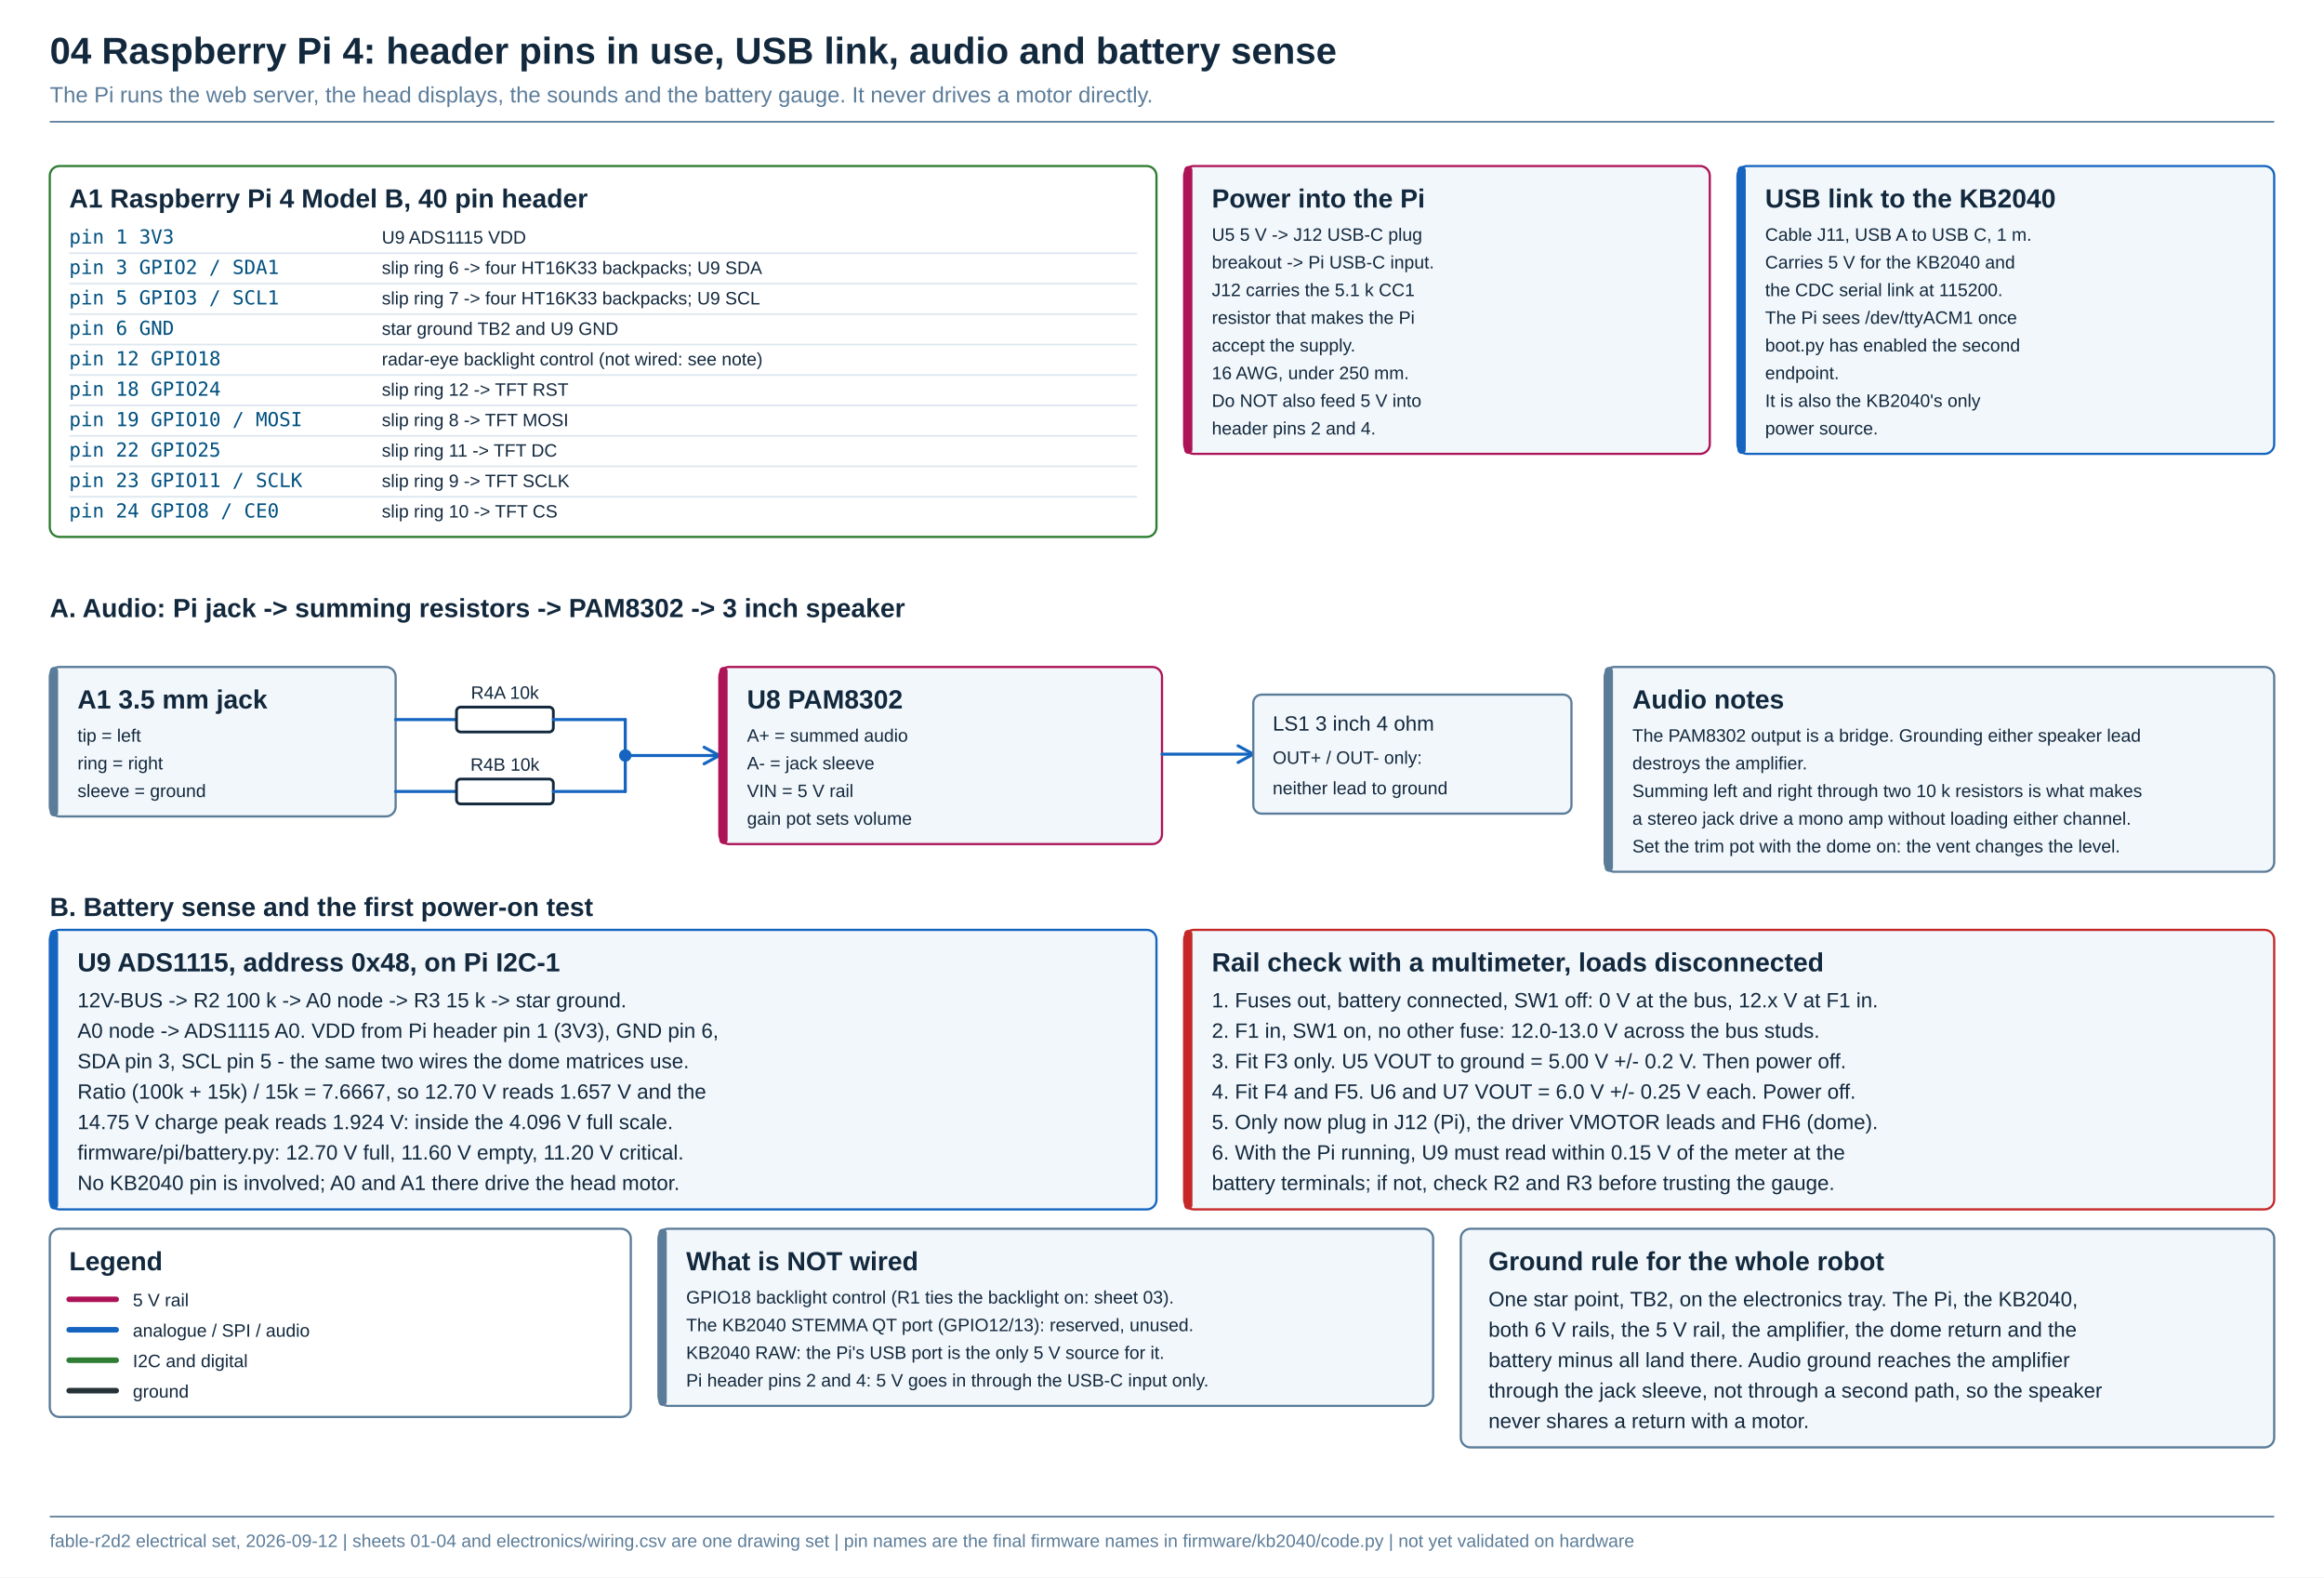
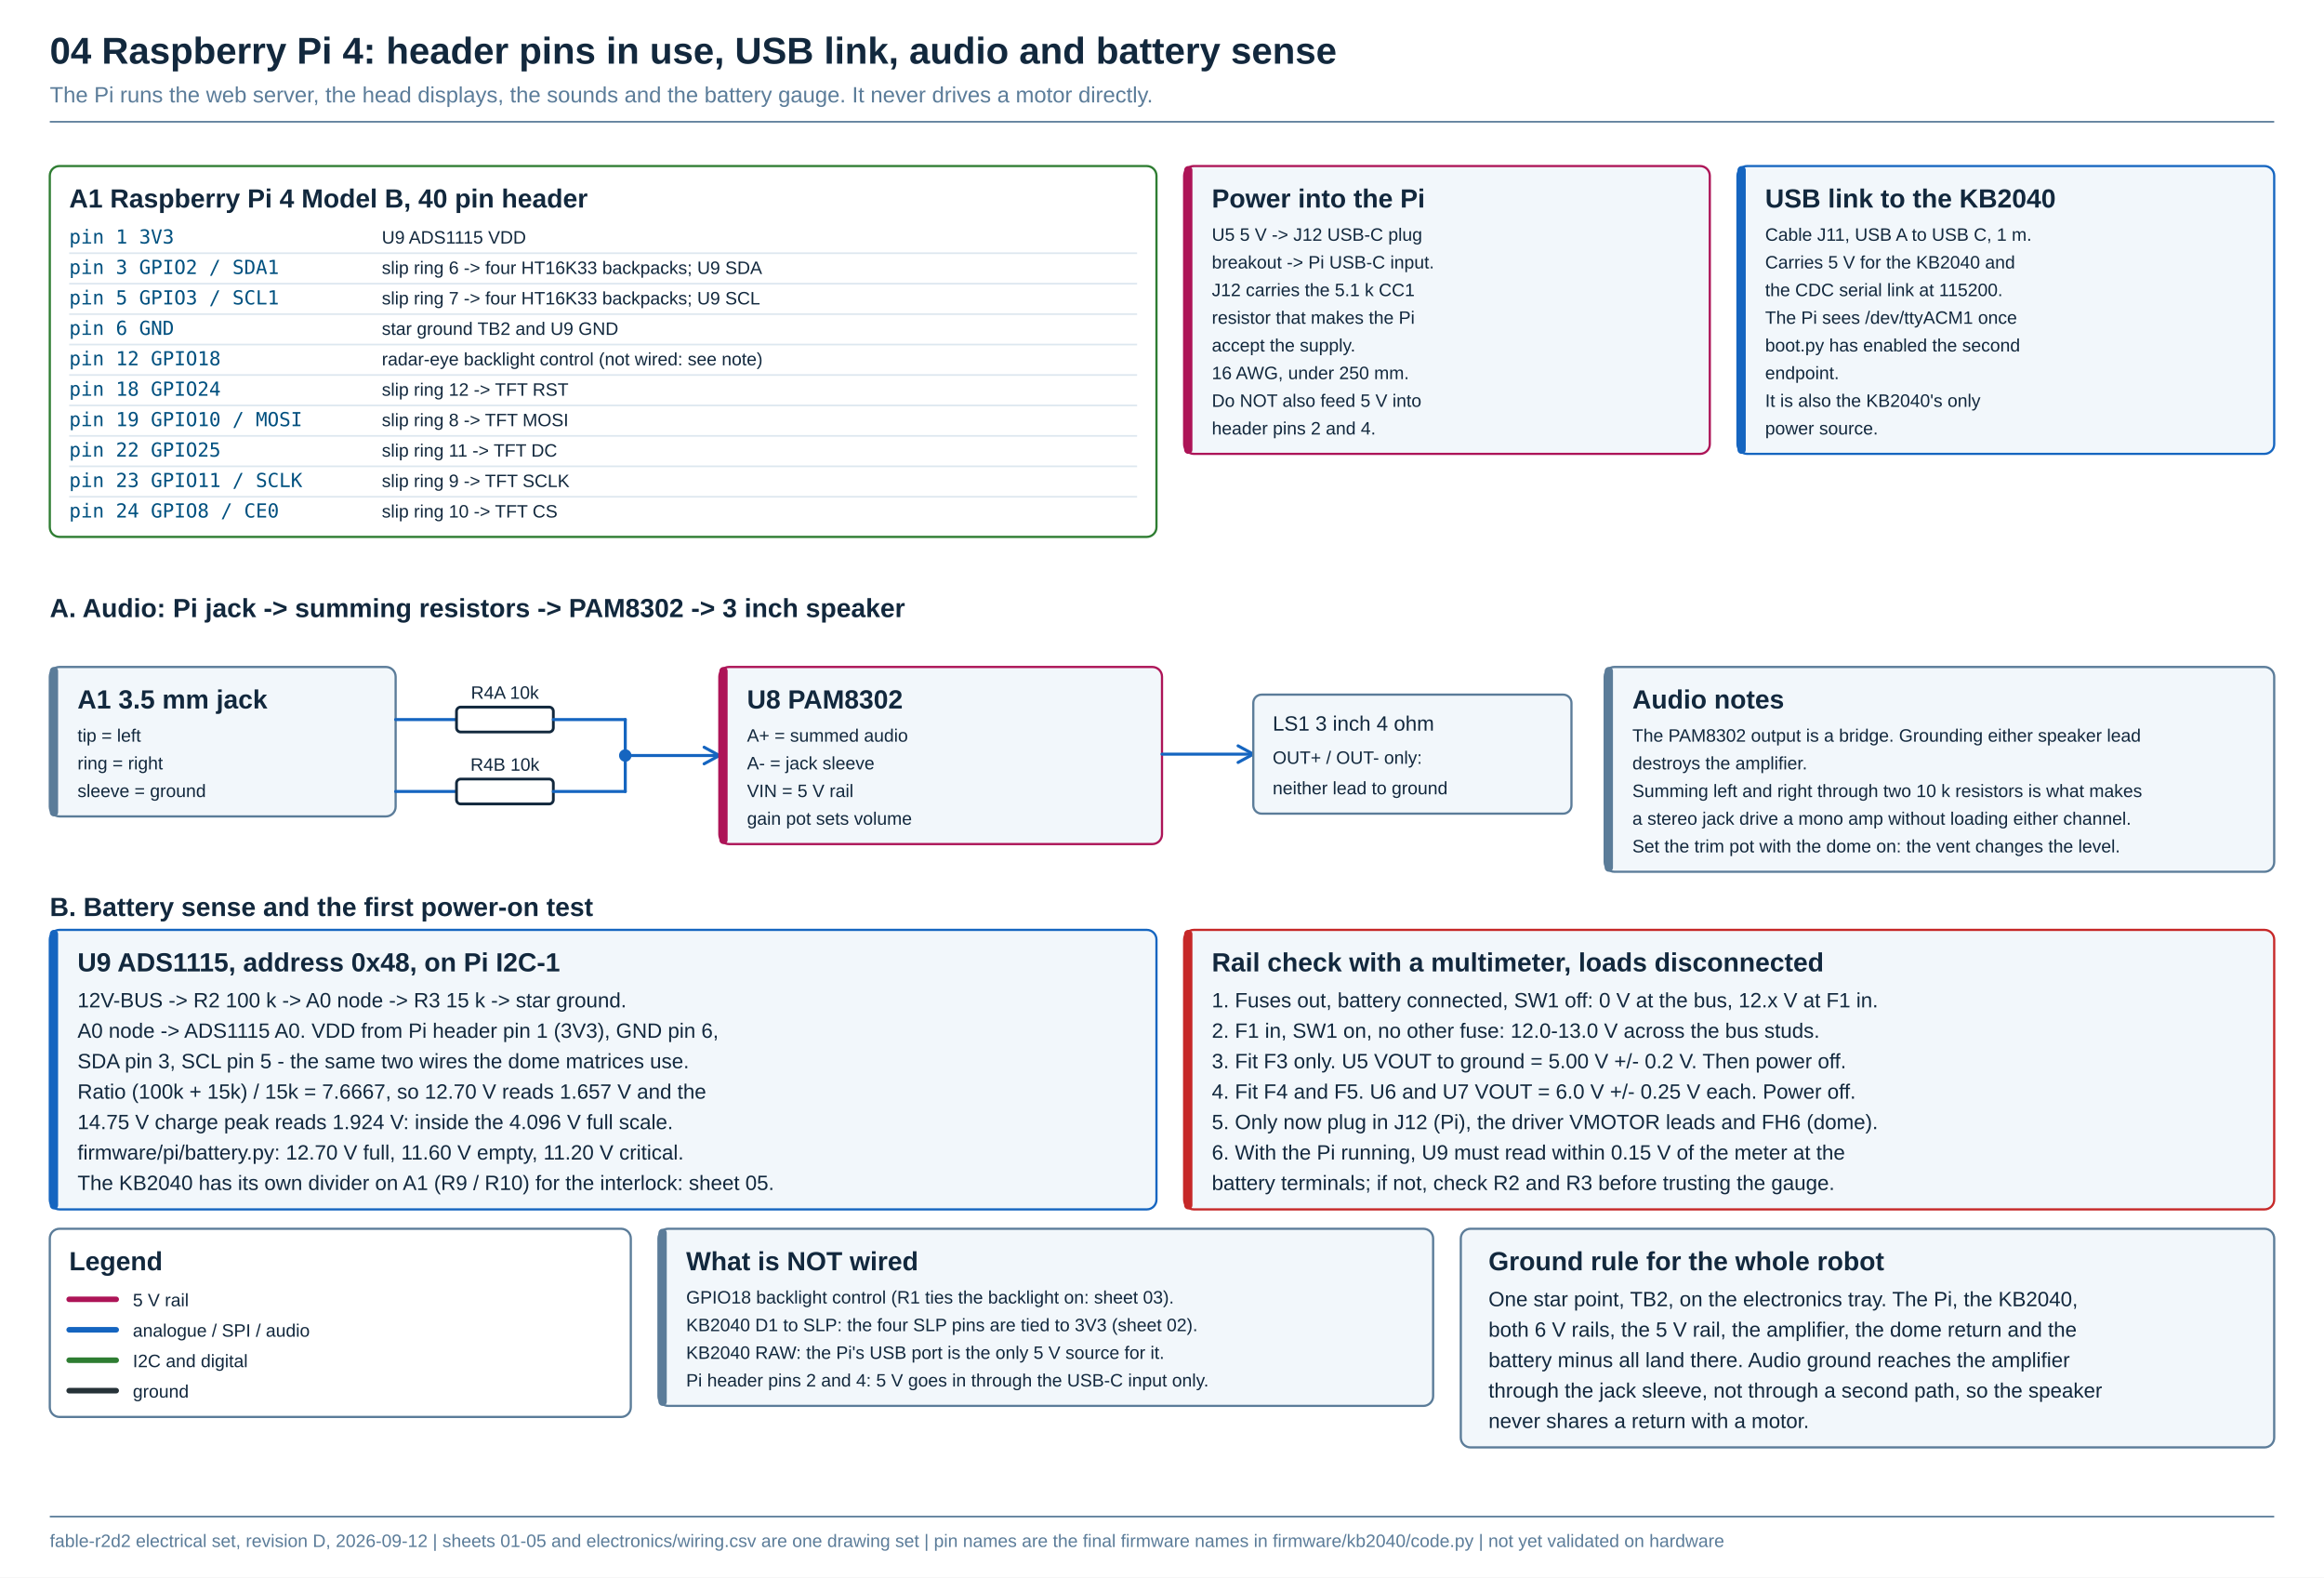
<svg xmlns="http://www.w3.org/2000/svg" width="1680" height="1140" viewBox="0 0 1680 1140">
  <rect width="1680" height="1140" fill="#ffffff" />
  <text x="36" y="46" font-family="Arial, Helvetica, sans-serif" font-size="27" font-weight="bold" fill="#12283d" text-anchor="start">04  Raspberry Pi 4: header pins in use, USB link, audio and battery sense</text>
  <text x="36" y="74" font-family="Arial, Helvetica, sans-serif" font-size="16" font-weight="normal" fill="#5b7c99" text-anchor="start">The Pi runs the web server, the head displays, the sounds and the battery gauge. It never drives a motor directly.</text>
  <line x1="36" y1="88" x2="1644" y2="88" stroke="#5b7c99" stroke-width="1.2" />
  <rect x="36" y="120" width="800" height="268" rx="7" fill="#ffffff" stroke="#2e7d32" stroke-width="1.6" />
  <text x="50" y="150" font-family="Arial, Helvetica, sans-serif" font-size="19" font-weight="bold" fill="#12283d" text-anchor="start">A1  Raspberry Pi 4 Model B, 40 pin header</text>
  <text x="50" y="176" font-family="Consolas, monospace" font-size="14" font-weight="normal" fill="#00507f" text-anchor="start">pin 1   3V3</text>
  <text x="276" y="176" font-family="Arial, Helvetica, sans-serif" font-size="13" font-weight="normal" fill="#12283d" text-anchor="start">U9 ADS1115 VDD</text>
  <line x1="50" y1="183" x2="822" y2="183" stroke="#dde7ef" stroke-width="1.2" />
  <text x="50" y="198" font-family="Consolas, monospace" font-size="14" font-weight="normal" fill="#00507f" text-anchor="start">pin 3   GPIO2 / SDA1</text>
  <text x="276" y="198" font-family="Arial, Helvetica, sans-serif" font-size="13" font-weight="normal" fill="#12283d" text-anchor="start">slip ring 6 -&gt; four HT16K33 backpacks; U9 SDA</text>
  <line x1="50" y1="205" x2="822" y2="205" stroke="#dde7ef" stroke-width="1.2" />
  <text x="50" y="220" font-family="Consolas, monospace" font-size="14" font-weight="normal" fill="#00507f" text-anchor="start">pin 5   GPIO3 / SCL1</text>
  <text x="276" y="220" font-family="Arial, Helvetica, sans-serif" font-size="13" font-weight="normal" fill="#12283d" text-anchor="start">slip ring 7 -&gt; four HT16K33 backpacks; U9 SCL</text>
  <line x1="50" y1="227" x2="822" y2="227" stroke="#dde7ef" stroke-width="1.2" />
  <text x="50" y="242" font-family="Consolas, monospace" font-size="14" font-weight="normal" fill="#00507f" text-anchor="start">pin 6   GND</text>
  <text x="276" y="242" font-family="Arial, Helvetica, sans-serif" font-size="13" font-weight="normal" fill="#12283d" text-anchor="start">star ground TB2 and U9 GND</text>
  <line x1="50" y1="249" x2="822" y2="249" stroke="#dde7ef" stroke-width="1.2" />
  <text x="50" y="264" font-family="Consolas, monospace" font-size="14" font-weight="normal" fill="#00507f" text-anchor="start">pin 12  GPIO18</text>
  <text x="276" y="264" font-family="Arial, Helvetica, sans-serif" font-size="13" font-weight="normal" fill="#12283d" text-anchor="start">radar-eye backlight control (not wired: see note)</text>
  <line x1="50" y1="271" x2="822" y2="271" stroke="#dde7ef" stroke-width="1.2" />
  <text x="50" y="286" font-family="Consolas, monospace" font-size="14" font-weight="normal" fill="#00507f" text-anchor="start">pin 18  GPIO24</text>
  <text x="276" y="286" font-family="Arial, Helvetica, sans-serif" font-size="13" font-weight="normal" fill="#12283d" text-anchor="start">slip ring 12 -&gt; TFT RST</text>
  <line x1="50" y1="293" x2="822" y2="293" stroke="#dde7ef" stroke-width="1.2" />
  <text x="50" y="308" font-family="Consolas, monospace" font-size="14" font-weight="normal" fill="#00507f" text-anchor="start">pin 19  GPIO10 / MOSI</text>
  <text x="276" y="308" font-family="Arial, Helvetica, sans-serif" font-size="13" font-weight="normal" fill="#12283d" text-anchor="start">slip ring 8 -&gt; TFT MOSI</text>
  <line x1="50" y1="315" x2="822" y2="315" stroke="#dde7ef" stroke-width="1.2" />
  <text x="50" y="330" font-family="Consolas, monospace" font-size="14" font-weight="normal" fill="#00507f" text-anchor="start">pin 22  GPIO25</text>
  <text x="276" y="330" font-family="Arial, Helvetica, sans-serif" font-size="13" font-weight="normal" fill="#12283d" text-anchor="start">slip ring 11 -&gt; TFT DC</text>
  <line x1="50" y1="337" x2="822" y2="337" stroke="#dde7ef" stroke-width="1.2" />
  <text x="50" y="352" font-family="Consolas, monospace" font-size="14" font-weight="normal" fill="#00507f" text-anchor="start">pin 23  GPIO11 / SCLK</text>
  <text x="276" y="352" font-family="Arial, Helvetica, sans-serif" font-size="13" font-weight="normal" fill="#12283d" text-anchor="start">slip ring 9 -&gt; TFT SCLK</text>
  <line x1="50" y1="359" x2="822" y2="359" stroke="#dde7ef" stroke-width="1.2" />
  <text x="50" y="374" font-family="Consolas, monospace" font-size="14" font-weight="normal" fill="#00507f" text-anchor="start">pin 24  GPIO8 / CE0</text>
  <text x="276" y="374" font-family="Arial, Helvetica, sans-serif" font-size="13" font-weight="normal" fill="#12283d" text-anchor="start">slip ring 10 -&gt; TFT CS</text>
  <rect x="856" y="120" width="380" height="208" rx="7" fill="#f2f7fb" stroke="#ad1457" stroke-width="1.6" />
  <rect x="856" y="120" width="6" height="208" rx="3" fill="#ad1457" />
  <text x="876" y="150" font-family="Arial, Helvetica, sans-serif" font-size="19" font-weight="bold" fill="#12283d" text-anchor="start">Power into the Pi</text>
  <text x="876" y="174" font-family="Arial, Helvetica, sans-serif" font-size="13" font-weight="normal" fill="#12283d" text-anchor="start">U5 5 V -&gt; J12 USB-C plug</text>
  <text x="876" y="194" font-family="Arial, Helvetica, sans-serif" font-size="13" font-weight="normal" fill="#12283d" text-anchor="start">breakout -&gt; Pi USB-C input.</text>
  <text x="876" y="214" font-family="Arial, Helvetica, sans-serif" font-size="13" font-weight="normal" fill="#12283d" text-anchor="start">J12 carries the 5.1 k CC1</text>
  <text x="876" y="234" font-family="Arial, Helvetica, sans-serif" font-size="13" font-weight="normal" fill="#12283d" text-anchor="start">resistor that makes the Pi</text>
  <text x="876" y="254" font-family="Arial, Helvetica, sans-serif" font-size="13" font-weight="normal" fill="#12283d" text-anchor="start">accept the supply.</text>
  <text x="876" y="274" font-family="Arial, Helvetica, sans-serif" font-size="13" font-weight="normal" fill="#12283d" text-anchor="start">16 AWG, under 250 mm.</text>
  <text x="876" y="294" font-family="Arial, Helvetica, sans-serif" font-size="13" font-weight="normal" fill="#12283d" text-anchor="start">Do NOT also feed 5 V into</text>
  <text x="876" y="314" font-family="Arial, Helvetica, sans-serif" font-size="13" font-weight="normal" fill="#12283d" text-anchor="start">header pins 2 and 4.</text>
  <rect x="1256" y="120" width="388" height="208" rx="7" fill="#f2f7fb" stroke="#1565c0" stroke-width="1.6" />
  <rect x="1256" y="120" width="6" height="208" rx="3" fill="#1565c0" />
  <text x="1276" y="150" font-family="Arial, Helvetica, sans-serif" font-size="19" font-weight="bold" fill="#12283d" text-anchor="start">USB link to the KB2040</text>
  <text x="1276" y="174" font-family="Arial, Helvetica, sans-serif" font-size="13" font-weight="normal" fill="#12283d" text-anchor="start">Cable J11, USB A to USB C, 1 m.</text>
  <text x="1276" y="194" font-family="Arial, Helvetica, sans-serif" font-size="13" font-weight="normal" fill="#12283d" text-anchor="start">Carries 5 V for the KB2040 and</text>
  <text x="1276" y="214" font-family="Arial, Helvetica, sans-serif" font-size="13" font-weight="normal" fill="#12283d" text-anchor="start">the CDC serial link at 115200.</text>
  <text x="1276" y="234" font-family="Arial, Helvetica, sans-serif" font-size="13" font-weight="normal" fill="#12283d" text-anchor="start">The Pi sees /dev/ttyACM1 once</text>
  <text x="1276" y="254" font-family="Arial, Helvetica, sans-serif" font-size="13" font-weight="normal" fill="#12283d" text-anchor="start">boot.py has enabled the second</text>
  <text x="1276" y="274" font-family="Arial, Helvetica, sans-serif" font-size="13" font-weight="normal" fill="#12283d" text-anchor="start">endpoint.</text>
  <text x="1276" y="294" font-family="Arial, Helvetica, sans-serif" font-size="13" font-weight="normal" fill="#12283d" text-anchor="start">It is also the KB2040's only</text>
  <text x="1276" y="314" font-family="Arial, Helvetica, sans-serif" font-size="13" font-weight="normal" fill="#12283d" text-anchor="start">power source.</text>
  <text x="36" y="446" font-family="Arial, Helvetica, sans-serif" font-size="19" font-weight="bold" fill="#12283d" text-anchor="start">A.  Audio: Pi jack -&gt; summing resistors -&gt; PAM8302 -&gt; 3 inch speaker</text>
  <rect x="36" y="482" width="250" height="108" rx="7" fill="#f2f7fb" stroke="#5b7c99" stroke-width="1.6" />
  <rect x="36" y="482" width="6" height="108" rx="3" fill="#5b7c99" />
  <text x="56" y="512" font-family="Arial, Helvetica, sans-serif" font-size="19" font-weight="bold" fill="#12283d" text-anchor="start">A1 3.5 mm jack</text>
  <text x="56" y="536" font-family="Arial, Helvetica, sans-serif" font-size="13" font-weight="normal" fill="#12283d" text-anchor="start">tip = left</text>
  <text x="56" y="556" font-family="Arial, Helvetica, sans-serif" font-size="13" font-weight="normal" fill="#12283d" text-anchor="start">ring = right</text>
  <text x="56" y="576" font-family="Arial, Helvetica, sans-serif" font-size="13" font-weight="normal" fill="#12283d" text-anchor="start">sleeve = ground</text>
  <line x1="286" y1="520" x2="330" y2="520" stroke="#1565c0" stroke-width="2.2" stroke-linecap="round" />
  <line x1="286" y1="572" x2="330" y2="572" stroke="#1565c0" stroke-width="2.2" stroke-linecap="round" />
  <rect x="330" y="511" width="70" height="18" rx="3" fill="#ffffff" stroke="#12283d" stroke-width="2" />
  <text x="365" y="505" font-family="Arial, Helvetica, sans-serif" font-size="13" font-weight="normal" fill="#12283d" text-anchor="middle">R4A 10k</text>
  <line x1="400" y1="520" x2="452" y2="520" stroke="#1565c0" stroke-width="2.2" stroke-linecap="round" />
  <rect x="330" y="563" width="70" height="18" rx="3" fill="#ffffff" stroke="#12283d" stroke-width="2" />
  <text x="365" y="557" font-family="Arial, Helvetica, sans-serif" font-size="13" font-weight="normal" fill="#12283d" text-anchor="middle">R4B 10k</text>
  <line x1="400" y1="572" x2="452" y2="572" stroke="#1565c0" stroke-width="2.2" stroke-linecap="round" />
  <line x1="452" y1="520" x2="452" y2="572" stroke="#1565c0" stroke-width="2.2" stroke-linecap="round" />
  <circle cx="452" cy="546" r="4.5" fill="#1565c0" />
  <line x1="452" y1="546" x2="520" y2="546" stroke="#1565c0" stroke-width="2.2" stroke-linecap="round" />
  <path d="M509,540 L520,546 L509,552" fill="none" stroke="#1565c0" stroke-width="2.2" stroke-linecap="round" stroke-linejoin="round" />
  <rect x="520" y="482" width="320" height="128" rx="7" fill="#f2f7fb" stroke="#ad1457" stroke-width="1.6" />
  <rect x="520" y="482" width="6" height="128" rx="3" fill="#ad1457" />
  <text x="540" y="512" font-family="Arial, Helvetica, sans-serif" font-size="19" font-weight="bold" fill="#12283d" text-anchor="start">U8  PAM8302</text>
  <text x="540" y="536" font-family="Arial, Helvetica, sans-serif" font-size="13" font-weight="normal" fill="#12283d" text-anchor="start">A+ = summed audio</text>
  <text x="540" y="556" font-family="Arial, Helvetica, sans-serif" font-size="13" font-weight="normal" fill="#12283d" text-anchor="start">A- = jack sleeve</text>
  <text x="540" y="576" font-family="Arial, Helvetica, sans-serif" font-size="13" font-weight="normal" fill="#12283d" text-anchor="start">VIN = 5 V rail</text>
  <text x="540" y="596" font-family="Arial, Helvetica, sans-serif" font-size="13" font-weight="normal" fill="#12283d" text-anchor="start">gain pot sets volume</text>
  <line x1="840" y1="545" x2="906" y2="545" stroke="#1565c0" stroke-width="2.2" stroke-linecap="round" />
  <path d="M895,539 L906,545 L895,551" fill="none" stroke="#1565c0" stroke-width="2.2" stroke-linecap="round" stroke-linejoin="round" />
  <rect x="906" y="502" width="230" height="86" rx="6" fill="#f2f7fb" stroke="#5b7c99" stroke-width="1.6" />
  <text x="920" y="528" font-family="Arial, Helvetica, sans-serif" font-size="15" font-weight="normal" fill="#12283d" text-anchor="start">LS1  3 inch 4 ohm</text>
  <text x="920" y="552" font-family="Arial, Helvetica, sans-serif" font-size="13" font-weight="normal" fill="#12283d" text-anchor="start">OUT+ / OUT- only:</text>
  <text x="920" y="574" font-family="Arial, Helvetica, sans-serif" font-size="13" font-weight="normal" fill="#12283d" text-anchor="start">neither lead to ground</text>
  <rect x="1160" y="482" width="484" height="148" rx="7" fill="#f2f7fb" stroke="#5b7c99" stroke-width="1.6" />
  <rect x="1160" y="482" width="6" height="148" rx="3" fill="#5b7c99" />
  <text x="1180" y="512" font-family="Arial, Helvetica, sans-serif" font-size="19" font-weight="bold" fill="#12283d" text-anchor="start">Audio notes</text>
  <text x="1180" y="536" font-family="Arial, Helvetica, sans-serif" font-size="13" font-weight="normal" fill="#12283d" text-anchor="start">The PAM8302 output is a bridge. Grounding either speaker lead</text>
  <text x="1180" y="556" font-family="Arial, Helvetica, sans-serif" font-size="13" font-weight="normal" fill="#12283d" text-anchor="start">destroys the amplifier.</text>
  <text x="1180" y="576" font-family="Arial, Helvetica, sans-serif" font-size="13" font-weight="normal" fill="#12283d" text-anchor="start">Summing left and right through two 10 k resistors is what makes</text>
  <text x="1180" y="596" font-family="Arial, Helvetica, sans-serif" font-size="13" font-weight="normal" fill="#12283d" text-anchor="start">a stereo jack drive a mono amp without loading either channel.</text>
  <text x="1180" y="616" font-family="Arial, Helvetica, sans-serif" font-size="13" font-weight="normal" fill="#12283d" text-anchor="start">Set the trim pot with the dome on: the vent changes the level.</text>
  <text x="36" y="662" font-family="Arial, Helvetica, sans-serif" font-size="19" font-weight="bold" fill="#12283d" text-anchor="start">B.  Battery sense and the first power-on test</text>
  <rect x="36" y="672" width="800" height="202" rx="7" fill="#f2f7fb" stroke="#1565c0" stroke-width="1.6" />
  <rect x="36" y="672" width="6" height="202" rx="3" fill="#1565c0" />
  <text x="56" y="702" font-family="Arial, Helvetica, sans-serif" font-size="19" font-weight="bold" fill="#12283d" text-anchor="start">U9  ADS1115, address 0x48, on Pi I2C-1</text>
  <text x="56" y="728" font-family="Arial, Helvetica, sans-serif" font-size="15" font-weight="normal" fill="#12283d" text-anchor="start">12V-BUS -&gt; R2 100 k -&gt; A0 node -&gt; R3 15 k -&gt; star ground.</text>
  <text x="56" y="750" font-family="Arial, Helvetica, sans-serif" font-size="15" font-weight="normal" fill="#12283d" text-anchor="start">A0 node -&gt; ADS1115 A0. VDD from Pi header pin 1 (3V3), GND pin 6,</text>
  <text x="56" y="772" font-family="Arial, Helvetica, sans-serif" font-size="15" font-weight="normal" fill="#12283d" text-anchor="start">SDA pin 3, SCL pin 5 - the same two wires the dome matrices use.</text>
  <text x="56" y="794" font-family="Arial, Helvetica, sans-serif" font-size="15" font-weight="normal" fill="#12283d" text-anchor="start">Ratio (100k + 15k) / 15k = 7.6667, so 12.70 V reads 1.657 V and the</text>
  <text x="56" y="816" font-family="Arial, Helvetica, sans-serif" font-size="15" font-weight="normal" fill="#12283d" text-anchor="start">14.75 V charge peak reads 1.924 V: inside the 4.096 V full scale.</text>
  <text x="56" y="838" font-family="Arial, Helvetica, sans-serif" font-size="15" font-weight="normal" fill="#12283d" text-anchor="start">firmware/pi/battery.py: 12.70 V full, 11.60 V empty, 11.20 V critical.</text>
-   <text x="56" y="860" font-family="Arial, Helvetica, sans-serif" font-size="15" font-weight="normal" fill="#12283d" text-anchor="start">No KB2040 pin is involved; A0 and A1 there drive the head motor.</text>
+   <text x="56" y="860" font-family="Arial, Helvetica, sans-serif" font-size="15" font-weight="normal" fill="#12283d" text-anchor="start">The KB2040 has its own divider on A1 (R9 / R10) for the interlock: sheet 05.</text>
  <rect x="856" y="672" width="788" height="202" rx="7" fill="#f2f7fb" stroke="#c62828" stroke-width="1.6" />
  <rect x="856" y="672" width="6" height="202" rx="3" fill="#c62828" />
  <text x="876" y="702" font-family="Arial, Helvetica, sans-serif" font-size="19" font-weight="bold" fill="#12283d" text-anchor="start">Rail check with a multimeter, loads disconnected</text>
  <text x="876" y="728" font-family="Arial, Helvetica, sans-serif" font-size="15" font-weight="normal" fill="#12283d" text-anchor="start">1. Fuses out, battery connected, SW1 off: 0 V at the bus, 12.x V at F1 in.</text>
  <text x="876" y="750" font-family="Arial, Helvetica, sans-serif" font-size="15" font-weight="normal" fill="#12283d" text-anchor="start">2. F1 in, SW1 on, no other fuse: 12.0-13.0 V across the bus studs.</text>
  <text x="876" y="772" font-family="Arial, Helvetica, sans-serif" font-size="15" font-weight="normal" fill="#12283d" text-anchor="start">3. Fit F3 only. U5 VOUT to ground = 5.00 V +/- 0.2 V. Then power off.</text>
  <text x="876" y="794" font-family="Arial, Helvetica, sans-serif" font-size="15" font-weight="normal" fill="#12283d" text-anchor="start">4. Fit F4 and F5. U6 and U7 VOUT = 6.0 V +/- 0.25 V each. Power off.</text>
  <text x="876" y="816" font-family="Arial, Helvetica, sans-serif" font-size="15" font-weight="normal" fill="#12283d" text-anchor="start">5. Only now plug in J12 (Pi), the driver VMOTOR leads and FH6 (dome).</text>
  <text x="876" y="838" font-family="Arial, Helvetica, sans-serif" font-size="15" font-weight="normal" fill="#12283d" text-anchor="start">6. With the Pi running, U9 must read within 0.15 V of the meter at the</text>
  <text x="876" y="860" font-family="Arial, Helvetica, sans-serif" font-size="15" font-weight="normal" fill="#12283d" text-anchor="start">   battery terminals; if not, check R2 and R3 before trusting the gauge.</text>
  <rect x="36" y="888" width="420" height="136" rx="7" fill="#ffffff" stroke="#5b7c99" stroke-width="1.6" />
  <text x="50" y="918" font-family="Arial, Helvetica, sans-serif" font-size="19" font-weight="bold" fill="#12283d" text-anchor="start">Legend</text>
  <line x1="50" y1="939" x2="84" y2="939" stroke="#ad1457" stroke-width="4" stroke-linecap="round" />
  <text x="96" y="944" font-family="Arial, Helvetica, sans-serif" font-size="13" font-weight="normal" fill="#12283d" text-anchor="start">5 V rail</text>
  <line x1="50" y1="961" x2="84" y2="961" stroke="#1565c0" stroke-width="4" stroke-linecap="round" />
  <text x="96" y="966" font-family="Arial, Helvetica, sans-serif" font-size="13" font-weight="normal" fill="#12283d" text-anchor="start">analogue / SPI / audio</text>
  <line x1="50" y1="983" x2="84" y2="983" stroke="#2e7d32" stroke-width="4" stroke-linecap="round" />
  <text x="96" y="988" font-family="Arial, Helvetica, sans-serif" font-size="13" font-weight="normal" fill="#12283d" text-anchor="start">I2C and digital</text>
  <line x1="50" y1="1005" x2="84" y2="1005" stroke="#263238" stroke-width="4" stroke-linecap="round" />
  <text x="96" y="1010" font-family="Arial, Helvetica, sans-serif" font-size="13" font-weight="normal" fill="#12283d" text-anchor="start">ground</text>
  <rect x="476" y="888" width="560" height="128" rx="7" fill="#f2f7fb" stroke="#5b7c99" stroke-width="1.6" />
  <rect x="476" y="888" width="6" height="128" rx="3" fill="#5b7c99" />
  <text x="496" y="918" font-family="Arial, Helvetica, sans-serif" font-size="19" font-weight="bold" fill="#12283d" text-anchor="start">What is NOT wired</text>
  <text x="496" y="942" font-family="Arial, Helvetica, sans-serif" font-size="13" font-weight="normal" fill="#12283d" text-anchor="start">GPIO18 backlight control (R1 ties the backlight on: sheet 03).</text>
-   <text x="496" y="962" font-family="Arial, Helvetica, sans-serif" font-size="13" font-weight="normal" fill="#12283d" text-anchor="start">The KB2040 STEMMA QT port (GPIO12/13): reserved, unused.</text>
+   <text x="496" y="962" font-family="Arial, Helvetica, sans-serif" font-size="13" font-weight="normal" fill="#12283d" text-anchor="start">KB2040 D1 to SLP: the four SLP pins are tied to 3V3 (sheet 02).</text>
  <text x="496" y="982" font-family="Arial, Helvetica, sans-serif" font-size="13" font-weight="normal" fill="#12283d" text-anchor="start">KB2040 RAW: the Pi's USB port is the only 5 V source for it.</text>
  <text x="496" y="1002" font-family="Arial, Helvetica, sans-serif" font-size="13" font-weight="normal" fill="#12283d" text-anchor="start">Pi header pins 2 and 4: 5 V goes in through the USB-C input only.</text>
  <rect x="1056" y="888" width="588" height="158" rx="7" fill="#f2f7fb" stroke="#5b7c99" stroke-width="1.6" />
  <text x="1076" y="918" font-family="Arial, Helvetica, sans-serif" font-size="19" font-weight="bold" fill="#12283d" text-anchor="start">Ground rule for the whole robot</text>
  <text x="1076" y="944" font-family="Arial, Helvetica, sans-serif" font-size="15" font-weight="normal" fill="#12283d" text-anchor="start">One star point, TB2, on the electronics tray. The Pi, the KB2040,</text>
  <text x="1076" y="966" font-family="Arial, Helvetica, sans-serif" font-size="15" font-weight="normal" fill="#12283d" text-anchor="start">both 6 V rails, the 5 V rail, the amplifier, the dome return and the</text>
  <text x="1076" y="988" font-family="Arial, Helvetica, sans-serif" font-size="15" font-weight="normal" fill="#12283d" text-anchor="start">battery minus all land there. Audio ground reaches the amplifier</text>
  <text x="1076" y="1010" font-family="Arial, Helvetica, sans-serif" font-size="15" font-weight="normal" fill="#12283d" text-anchor="start">through the jack sleeve, not through a second path, so the speaker</text>
  <text x="1076" y="1032" font-family="Arial, Helvetica, sans-serif" font-size="15" font-weight="normal" fill="#12283d" text-anchor="start">never shares a return with a motor.</text>
  <line x1="36" y1="1096" x2="1644" y2="1096" stroke="#5b7c99" stroke-width="1.2" />
-   <text x="36" y="1118" font-family="Arial, Helvetica, sans-serif" font-size="13" font-weight="normal" fill="#5b7c99" text-anchor="start">fable-r2d2 electrical set, 2026-09-12  |  sheets 01-04 and electronics/wiring.csv are one drawing set  |  pin names are the final firmware names in firmware/kb2040/code.py  |  not yet validated on hardware</text>
+   <text x="36" y="1118" font-family="Arial, Helvetica, sans-serif" font-size="13" font-weight="normal" fill="#5b7c99" text-anchor="start">fable-r2d2 electrical set, revision D, 2026-09-12  |  sheets 01-05 and electronics/wiring.csv are one drawing set  |  pin names are the final firmware names in firmware/kb2040/code.py  |  not yet validated on hardware</text>
</svg>
